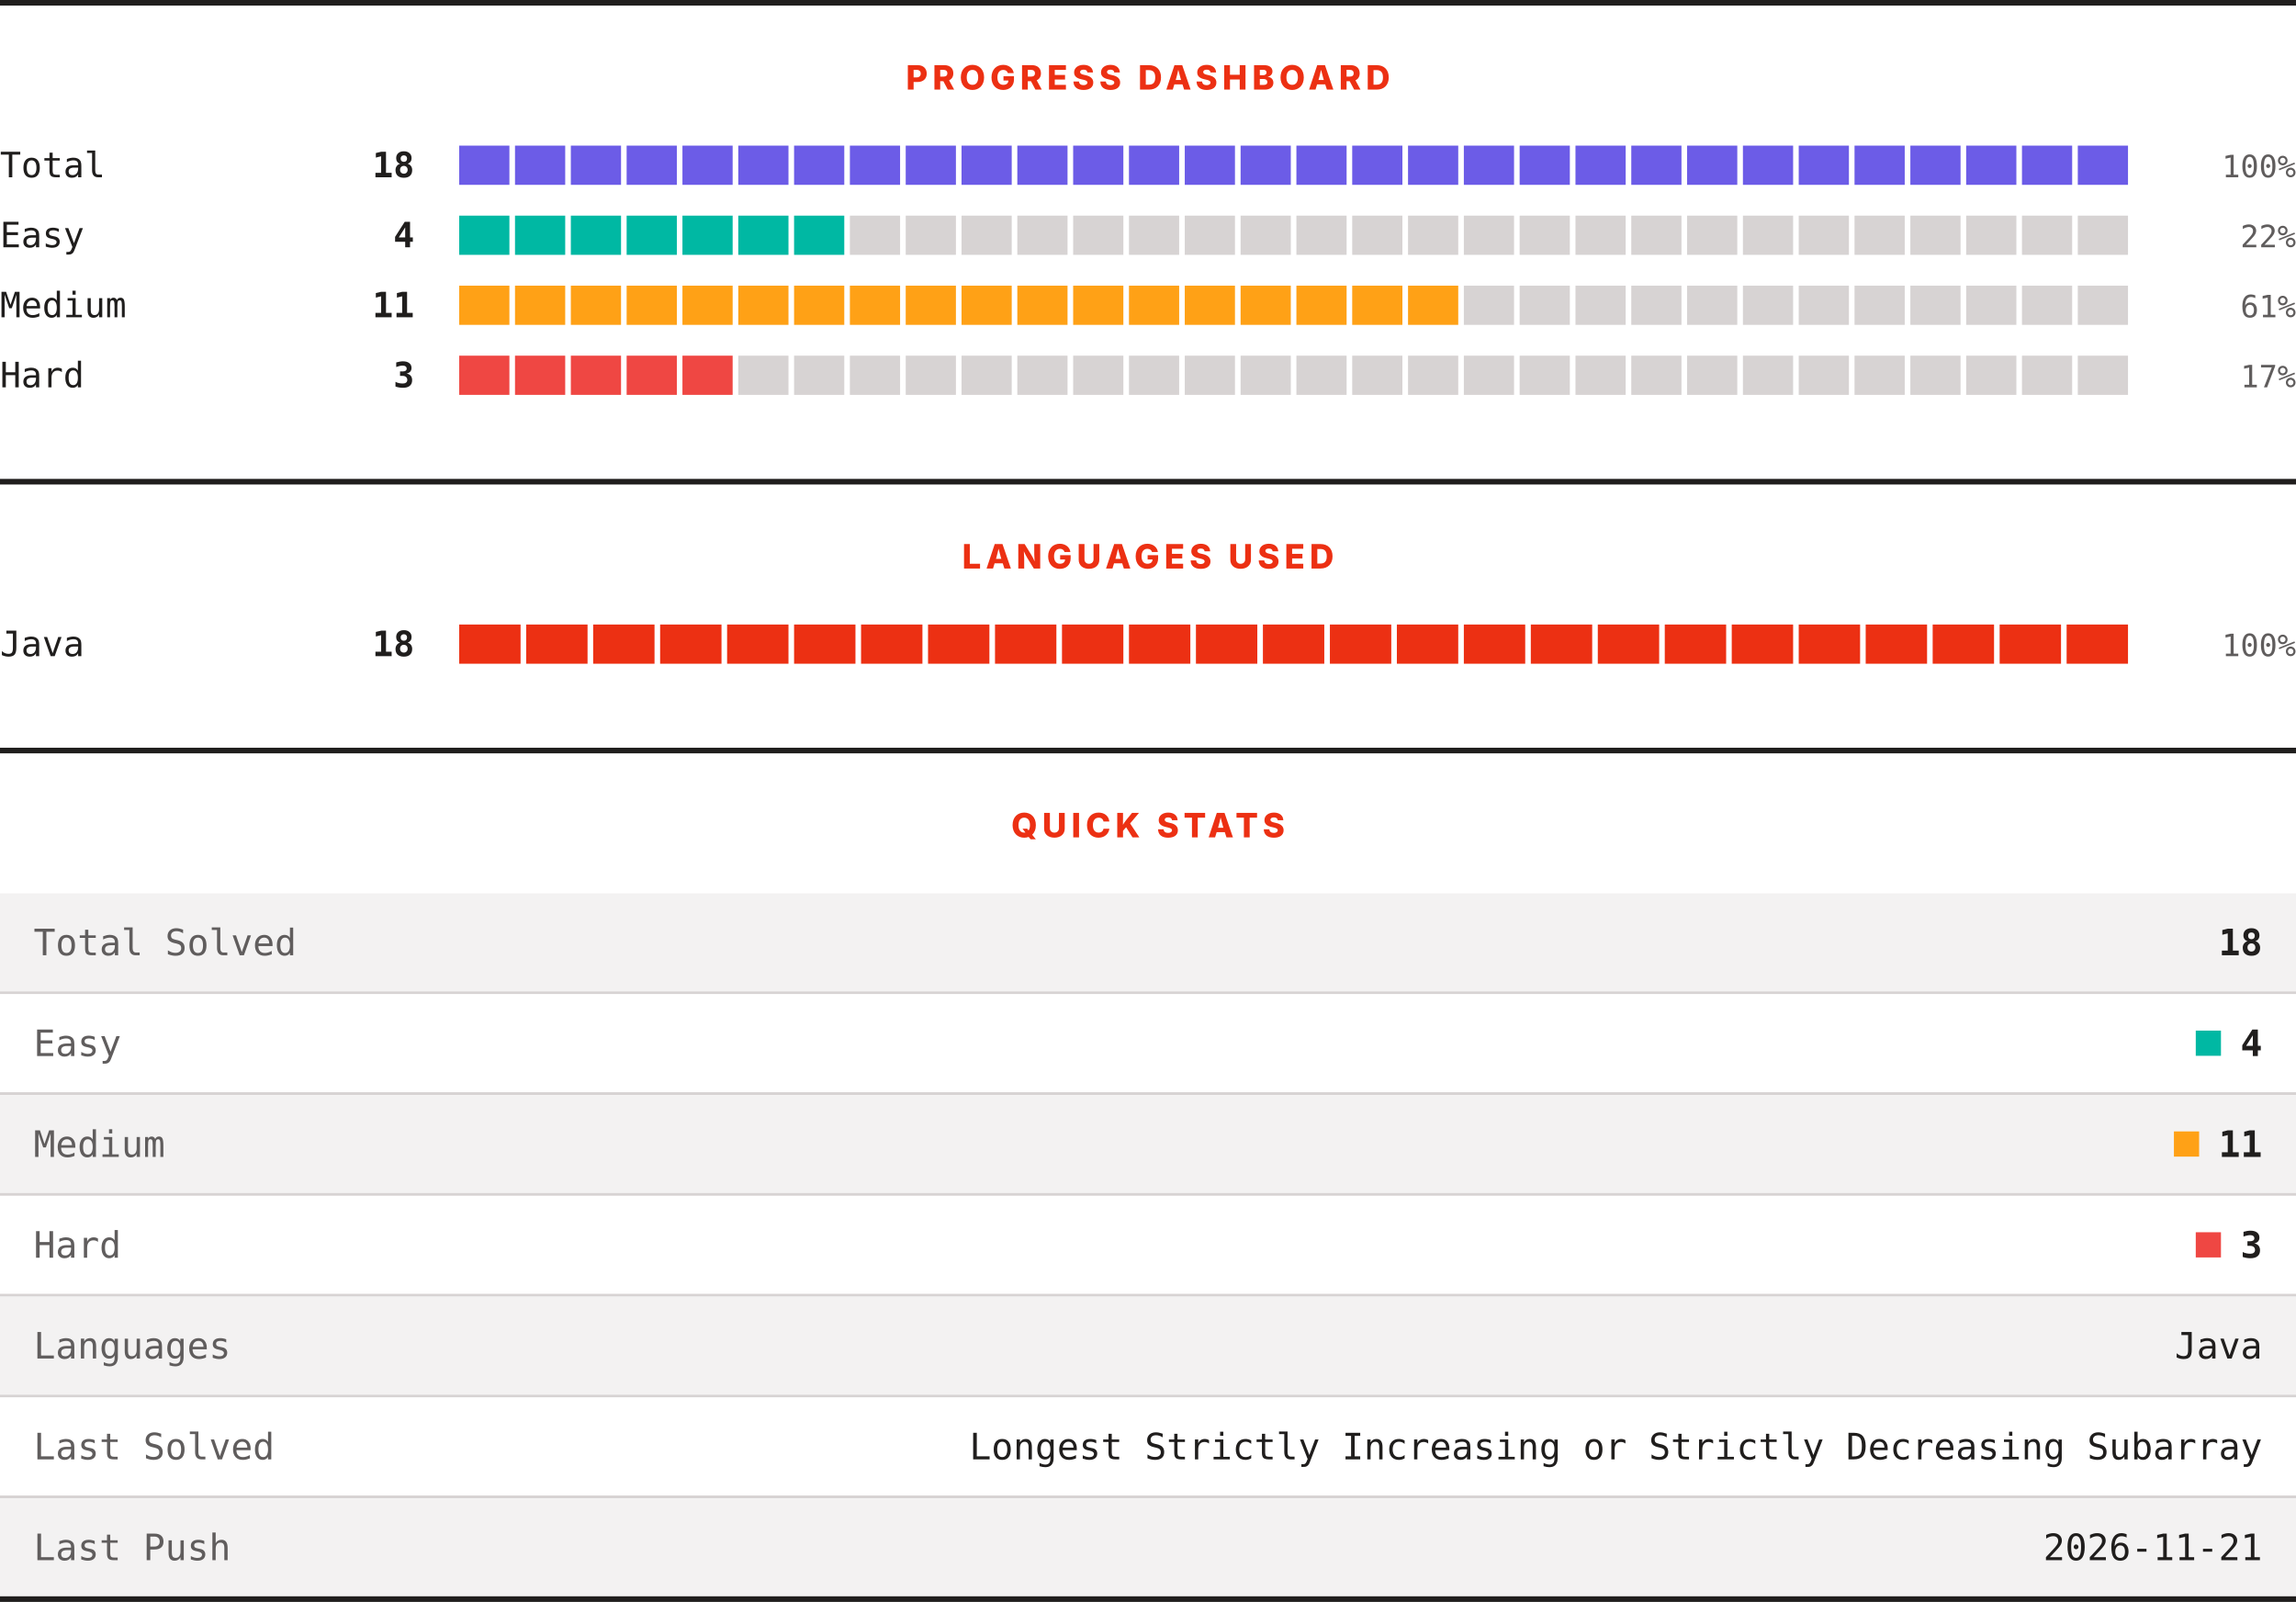
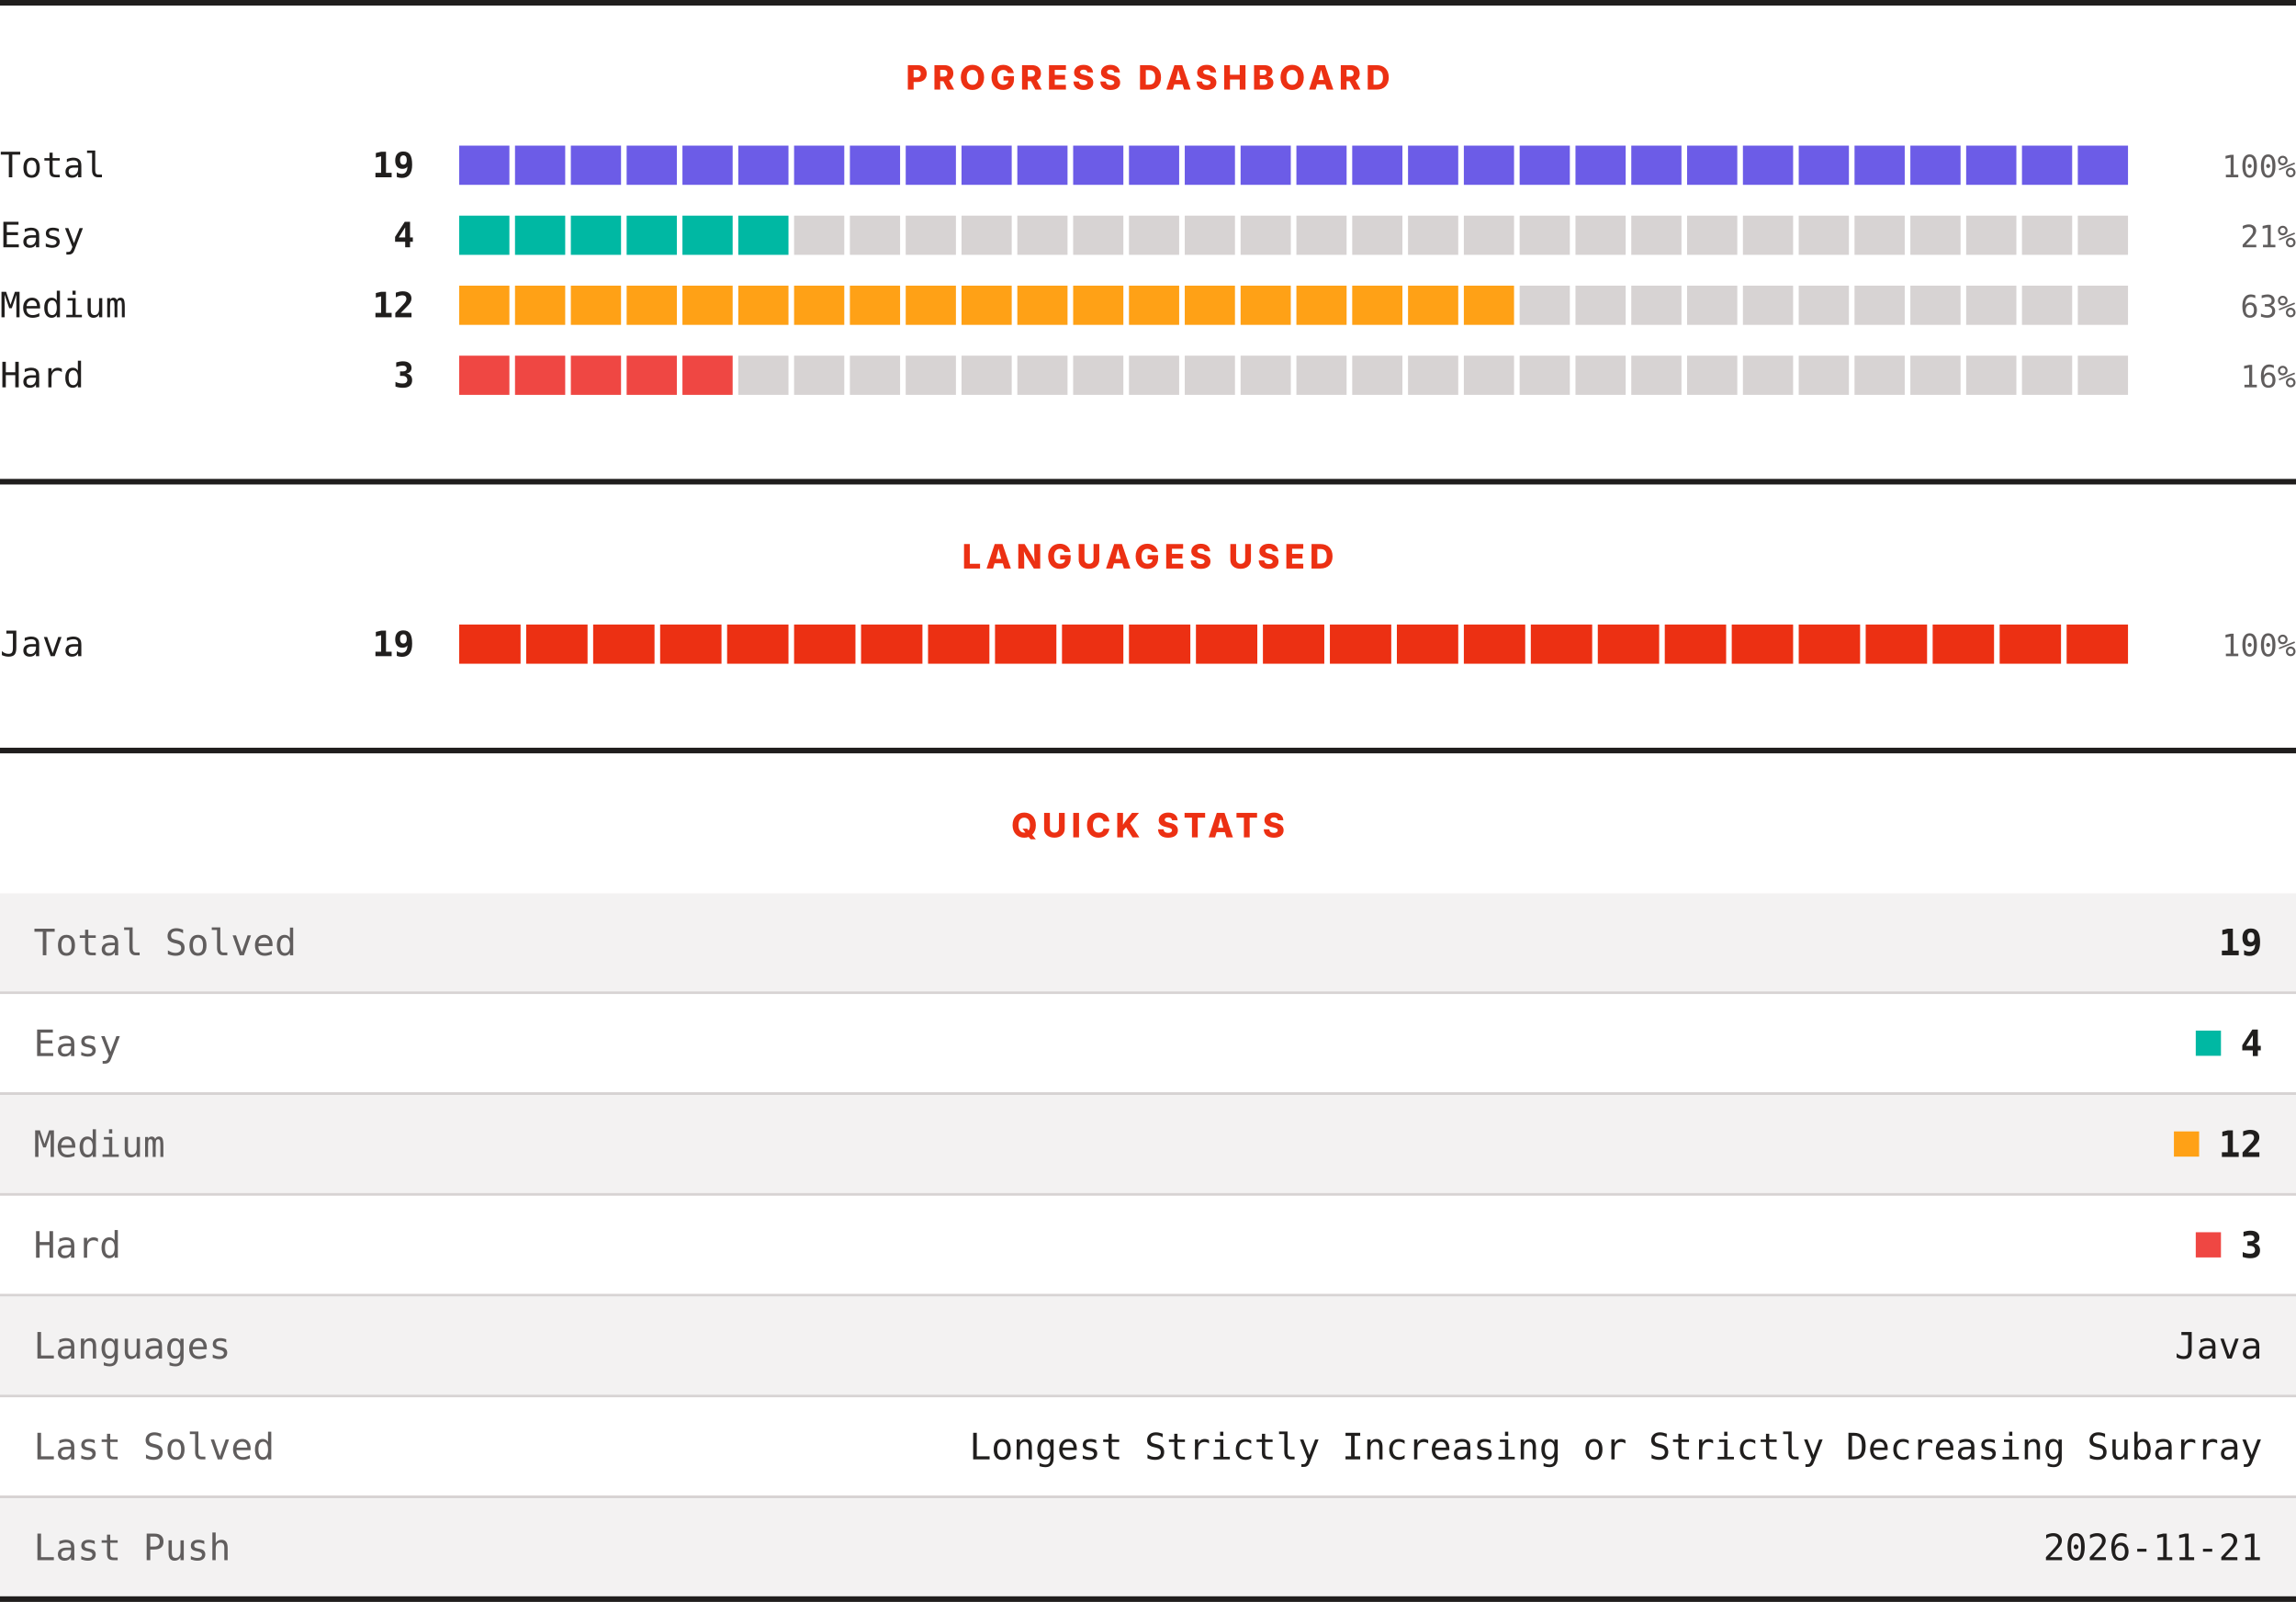
<svg xmlns="http://www.w3.org/2000/svg" width="820" height="572" viewBox="0 0 820 572" role="img" aria-label="LeetCode progress, languages and quick stats">
  <rect width="820" height="572" fill="#ffffff" />
  <rect x="0" y="0" width="820" height="2" fill="#201e1d" />
  <text x="410" y="32" text-anchor="middle" font-family="Archivo, system-ui, -apple-system, Segoe UI, sans-serif" font-size="12" font-weight="800" letter-spacing="1.68" fill="#ec3013">PROGRESS DASHBOARD</text>
  <text x="0" y="63.3" font-family="ui-monospace, SFMono-Regular, Menlo, Consolas, monospace" font-size="12.5" fill="#201e1d">Total</text>
-   <text x="148" y="63.3" text-anchor="end" font-family="ui-monospace, SFMono-Regular, Menlo, Consolas, monospace" font-size="12.5" font-weight="700" fill="#201e1d">18</text>
+   <text x="148" y="63.3" text-anchor="end" font-family="ui-monospace, SFMono-Regular, Menlo, Consolas, monospace" font-size="12.5" font-weight="700" fill="#201e1d">19</text>
  <rect x="164.00" y="52" width="17.93" height="14" fill="#6c5ce7" />
  <rect x="183.93" y="52" width="17.93" height="14" fill="#6c5ce7" />
  <rect x="203.87" y="52" width="17.93" height="14" fill="#6c5ce7" />
  <rect x="223.80" y="52" width="17.93" height="14" fill="#6c5ce7" />
  <rect x="243.73" y="52" width="17.93" height="14" fill="#6c5ce7" />
  <rect x="263.67" y="52" width="17.93" height="14" fill="#6c5ce7" />
  <rect x="283.60" y="52" width="17.93" height="14" fill="#6c5ce7" />
  <rect x="303.53" y="52" width="17.93" height="14" fill="#6c5ce7" />
  <rect x="323.47" y="52" width="17.93" height="14" fill="#6c5ce7" />
  <rect x="343.40" y="52" width="17.93" height="14" fill="#6c5ce7" />
  <rect x="363.33" y="52" width="17.93" height="14" fill="#6c5ce7" />
  <rect x="383.27" y="52" width="17.93" height="14" fill="#6c5ce7" />
  <rect x="403.20" y="52" width="17.93" height="14" fill="#6c5ce7" />
  <rect x="423.13" y="52" width="17.93" height="14" fill="#6c5ce7" />
  <rect x="443.07" y="52" width="17.93" height="14" fill="#6c5ce7" />
  <rect x="463.00" y="52" width="17.93" height="14" fill="#6c5ce7" />
  <rect x="482.93" y="52" width="17.93" height="14" fill="#6c5ce7" />
  <rect x="502.87" y="52" width="17.93" height="14" fill="#6c5ce7" />
  <rect x="522.80" y="52" width="17.93" height="14" fill="#6c5ce7" />
  <rect x="542.73" y="52" width="17.93" height="14" fill="#6c5ce7" />
  <rect x="562.67" y="52" width="17.93" height="14" fill="#6c5ce7" />
  <rect x="582.60" y="52" width="17.93" height="14" fill="#6c5ce7" />
  <rect x="602.53" y="52" width="17.93" height="14" fill="#6c5ce7" />
  <rect x="622.47" y="52" width="17.93" height="14" fill="#6c5ce7" />
  <rect x="642.40" y="52" width="17.93" height="14" fill="#6c5ce7" />
  <rect x="662.33" y="52" width="17.93" height="14" fill="#6c5ce7" />
  <rect x="682.27" y="52" width="17.93" height="14" fill="#6c5ce7" />
  <rect x="702.20" y="52" width="17.93" height="14" fill="#6c5ce7" />
  <rect x="722.13" y="52" width="17.93" height="14" fill="#6c5ce7" />
  <rect x="742.07" y="52" width="17.93" height="14" fill="#6c5ce7" />
  <text x="820" y="63.3" text-anchor="end" font-family="ui-monospace, SFMono-Regular, Menlo, Consolas, monospace" font-size="11" fill="#605d5d">100%</text>
  <text x="0" y="88.3" font-family="ui-monospace, SFMono-Regular, Menlo, Consolas, monospace" font-size="12.5" fill="#201e1d">Easy</text>
  <text x="148" y="88.3" text-anchor="end" font-family="ui-monospace, SFMono-Regular, Menlo, Consolas, monospace" font-size="12.5" font-weight="700" fill="#201e1d">4</text>
  <rect x="164.00" y="77" width="17.93" height="14" fill="#00b8a3" />
  <rect x="183.93" y="77" width="17.93" height="14" fill="#00b8a3" />
  <rect x="203.87" y="77" width="17.93" height="14" fill="#00b8a3" />
  <rect x="223.80" y="77" width="17.93" height="14" fill="#00b8a3" />
  <rect x="243.73" y="77" width="17.93" height="14" fill="#00b8a3" />
  <rect x="263.67" y="77" width="17.93" height="14" fill="#00b8a3" />
-   <rect x="283.60" y="77" width="17.93" height="14" fill="#00b8a3" />
+   <rect x="283.60" y="77" width="17.93" height="14" fill="#d7d3d3" />
  <rect x="303.53" y="77" width="17.93" height="14" fill="#d7d3d3" />
  <rect x="323.47" y="77" width="17.93" height="14" fill="#d7d3d3" />
  <rect x="343.40" y="77" width="17.93" height="14" fill="#d7d3d3" />
  <rect x="363.33" y="77" width="17.93" height="14" fill="#d7d3d3" />
  <rect x="383.27" y="77" width="17.93" height="14" fill="#d7d3d3" />
  <rect x="403.20" y="77" width="17.93" height="14" fill="#d7d3d3" />
  <rect x="423.13" y="77" width="17.93" height="14" fill="#d7d3d3" />
  <rect x="443.07" y="77" width="17.93" height="14" fill="#d7d3d3" />
  <rect x="463.00" y="77" width="17.93" height="14" fill="#d7d3d3" />
  <rect x="482.93" y="77" width="17.93" height="14" fill="#d7d3d3" />
  <rect x="502.87" y="77" width="17.93" height="14" fill="#d7d3d3" />
  <rect x="522.80" y="77" width="17.93" height="14" fill="#d7d3d3" />
  <rect x="542.73" y="77" width="17.93" height="14" fill="#d7d3d3" />
  <rect x="562.67" y="77" width="17.93" height="14" fill="#d7d3d3" />
  <rect x="582.60" y="77" width="17.93" height="14" fill="#d7d3d3" />
  <rect x="602.53" y="77" width="17.93" height="14" fill="#d7d3d3" />
  <rect x="622.47" y="77" width="17.93" height="14" fill="#d7d3d3" />
  <rect x="642.40" y="77" width="17.93" height="14" fill="#d7d3d3" />
  <rect x="662.33" y="77" width="17.93" height="14" fill="#d7d3d3" />
  <rect x="682.27" y="77" width="17.93" height="14" fill="#d7d3d3" />
  <rect x="702.20" y="77" width="17.93" height="14" fill="#d7d3d3" />
  <rect x="722.13" y="77" width="17.93" height="14" fill="#d7d3d3" />
  <rect x="742.07" y="77" width="17.93" height="14" fill="#d7d3d3" />
-   <text x="820" y="88.3" text-anchor="end" font-family="ui-monospace, SFMono-Regular, Menlo, Consolas, monospace" font-size="11" fill="#605d5d">22%</text>
+   <text x="820" y="88.3" text-anchor="end" font-family="ui-monospace, SFMono-Regular, Menlo, Consolas, monospace" font-size="11" fill="#605d5d">21%</text>
  <text x="0" y="113.3" font-family="ui-monospace, SFMono-Regular, Menlo, Consolas, monospace" font-size="12.5" fill="#201e1d">Medium</text>
-   <text x="148" y="113.3" text-anchor="end" font-family="ui-monospace, SFMono-Regular, Menlo, Consolas, monospace" font-size="12.5" font-weight="700" fill="#201e1d">11</text>
+   <text x="148" y="113.3" text-anchor="end" font-family="ui-monospace, SFMono-Regular, Menlo, Consolas, monospace" font-size="12.5" font-weight="700" fill="#201e1d">12</text>
  <rect x="164.00" y="102" width="17.93" height="14" fill="#ffa116" />
  <rect x="183.93" y="102" width="17.93" height="14" fill="#ffa116" />
  <rect x="203.87" y="102" width="17.93" height="14" fill="#ffa116" />
  <rect x="223.80" y="102" width="17.93" height="14" fill="#ffa116" />
  <rect x="243.73" y="102" width="17.93" height="14" fill="#ffa116" />
  <rect x="263.67" y="102" width="17.93" height="14" fill="#ffa116" />
  <rect x="283.60" y="102" width="17.93" height="14" fill="#ffa116" />
  <rect x="303.53" y="102" width="17.93" height="14" fill="#ffa116" />
  <rect x="323.47" y="102" width="17.93" height="14" fill="#ffa116" />
  <rect x="343.40" y="102" width="17.93" height="14" fill="#ffa116" />
  <rect x="363.33" y="102" width="17.93" height="14" fill="#ffa116" />
  <rect x="383.27" y="102" width="17.93" height="14" fill="#ffa116" />
  <rect x="403.20" y="102" width="17.93" height="14" fill="#ffa116" />
  <rect x="423.13" y="102" width="17.93" height="14" fill="#ffa116" />
  <rect x="443.07" y="102" width="17.93" height="14" fill="#ffa116" />
  <rect x="463.00" y="102" width="17.93" height="14" fill="#ffa116" />
  <rect x="482.93" y="102" width="17.93" height="14" fill="#ffa116" />
  <rect x="502.87" y="102" width="17.93" height="14" fill="#ffa116" />
-   <rect x="522.80" y="102" width="17.93" height="14" fill="#d7d3d3" />
+   <rect x="522.80" y="102" width="17.93" height="14" fill="#ffa116" />
  <rect x="542.73" y="102" width="17.93" height="14" fill="#d7d3d3" />
  <rect x="562.67" y="102" width="17.93" height="14" fill="#d7d3d3" />
  <rect x="582.60" y="102" width="17.93" height="14" fill="#d7d3d3" />
  <rect x="602.53" y="102" width="17.93" height="14" fill="#d7d3d3" />
  <rect x="622.47" y="102" width="17.93" height="14" fill="#d7d3d3" />
  <rect x="642.40" y="102" width="17.93" height="14" fill="#d7d3d3" />
  <rect x="662.33" y="102" width="17.93" height="14" fill="#d7d3d3" />
  <rect x="682.27" y="102" width="17.93" height="14" fill="#d7d3d3" />
  <rect x="702.20" y="102" width="17.93" height="14" fill="#d7d3d3" />
  <rect x="722.13" y="102" width="17.93" height="14" fill="#d7d3d3" />
  <rect x="742.07" y="102" width="17.93" height="14" fill="#d7d3d3" />
-   <text x="820" y="113.3" text-anchor="end" font-family="ui-monospace, SFMono-Regular, Menlo, Consolas, monospace" font-size="11" fill="#605d5d">61%</text>
+   <text x="820" y="113.3" text-anchor="end" font-family="ui-monospace, SFMono-Regular, Menlo, Consolas, monospace" font-size="11" fill="#605d5d">63%</text>
  <text x="0" y="138.3" font-family="ui-monospace, SFMono-Regular, Menlo, Consolas, monospace" font-size="12.5" fill="#201e1d">Hard</text>
  <text x="148" y="138.3" text-anchor="end" font-family="ui-monospace, SFMono-Regular, Menlo, Consolas, monospace" font-size="12.5" font-weight="700" fill="#201e1d">3</text>
  <rect x="164.00" y="127" width="17.93" height="14" fill="#ef4743" />
  <rect x="183.93" y="127" width="17.93" height="14" fill="#ef4743" />
  <rect x="203.87" y="127" width="17.93" height="14" fill="#ef4743" />
  <rect x="223.80" y="127" width="17.93" height="14" fill="#ef4743" />
  <rect x="243.73" y="127" width="17.93" height="14" fill="#ef4743" />
  <rect x="263.67" y="127" width="17.93" height="14" fill="#d7d3d3" />
  <rect x="283.60" y="127" width="17.93" height="14" fill="#d7d3d3" />
  <rect x="303.53" y="127" width="17.93" height="14" fill="#d7d3d3" />
  <rect x="323.47" y="127" width="17.93" height="14" fill="#d7d3d3" />
  <rect x="343.40" y="127" width="17.93" height="14" fill="#d7d3d3" />
  <rect x="363.33" y="127" width="17.93" height="14" fill="#d7d3d3" />
  <rect x="383.27" y="127" width="17.93" height="14" fill="#d7d3d3" />
  <rect x="403.20" y="127" width="17.93" height="14" fill="#d7d3d3" />
  <rect x="423.13" y="127" width="17.93" height="14" fill="#d7d3d3" />
  <rect x="443.07" y="127" width="17.93" height="14" fill="#d7d3d3" />
  <rect x="463.00" y="127" width="17.93" height="14" fill="#d7d3d3" />
  <rect x="482.93" y="127" width="17.93" height="14" fill="#d7d3d3" />
  <rect x="502.87" y="127" width="17.93" height="14" fill="#d7d3d3" />
  <rect x="522.80" y="127" width="17.93" height="14" fill="#d7d3d3" />
  <rect x="542.73" y="127" width="17.93" height="14" fill="#d7d3d3" />
  <rect x="562.67" y="127" width="17.93" height="14" fill="#d7d3d3" />
  <rect x="582.60" y="127" width="17.93" height="14" fill="#d7d3d3" />
  <rect x="602.53" y="127" width="17.93" height="14" fill="#d7d3d3" />
  <rect x="622.47" y="127" width="17.93" height="14" fill="#d7d3d3" />
  <rect x="642.40" y="127" width="17.93" height="14" fill="#d7d3d3" />
  <rect x="662.33" y="127" width="17.93" height="14" fill="#d7d3d3" />
  <rect x="682.27" y="127" width="17.93" height="14" fill="#d7d3d3" />
  <rect x="702.20" y="127" width="17.93" height="14" fill="#d7d3d3" />
  <rect x="722.13" y="127" width="17.93" height="14" fill="#d7d3d3" />
  <rect x="742.07" y="127" width="17.93" height="14" fill="#d7d3d3" />
-   <text x="820" y="138.3" text-anchor="end" font-family="ui-monospace, SFMono-Regular, Menlo, Consolas, monospace" font-size="11" fill="#605d5d">17%</text>
+   <text x="820" y="138.3" text-anchor="end" font-family="ui-monospace, SFMono-Regular, Menlo, Consolas, monospace" font-size="11" fill="#605d5d">16%</text>
  <rect x="0" y="171" width="820" height="2" fill="#201e1d" />
  <text x="410" y="203" text-anchor="middle" font-family="Archivo, system-ui, -apple-system, Segoe UI, sans-serif" font-size="12" font-weight="800" letter-spacing="1.68" fill="#ec3013">LANGUAGES USED</text>
  <text x="0" y="234.3" font-family="ui-monospace, SFMono-Regular, Menlo, Consolas, monospace" font-size="12.5" fill="#201e1d">Java</text>
-   <text x="148" y="234.3" text-anchor="end" font-family="ui-monospace, SFMono-Regular, Menlo, Consolas, monospace" font-size="12.5" font-weight="700" fill="#201e1d">18</text>
+   <text x="148" y="234.3" text-anchor="end" font-family="ui-monospace, SFMono-Regular, Menlo, Consolas, monospace" font-size="12.5" font-weight="700" fill="#201e1d">19</text>
  <rect x="164.00" y="223" width="21.92" height="14" fill="#ec3013" />
  <rect x="187.92" y="223" width="21.92" height="14" fill="#ec3013" />
  <rect x="211.84" y="223" width="21.92" height="14" fill="#ec3013" />
  <rect x="235.76" y="223" width="21.92" height="14" fill="#ec3013" />
  <rect x="259.68" y="223" width="21.92" height="14" fill="#ec3013" />
  <rect x="283.60" y="223" width="21.92" height="14" fill="#ec3013" />
  <rect x="307.52" y="223" width="21.92" height="14" fill="#ec3013" />
  <rect x="331.44" y="223" width="21.92" height="14" fill="#ec3013" />
  <rect x="355.36" y="223" width="21.92" height="14" fill="#ec3013" />
  <rect x="379.28" y="223" width="21.92" height="14" fill="#ec3013" />
  <rect x="403.20" y="223" width="21.92" height="14" fill="#ec3013" />
  <rect x="427.12" y="223" width="21.92" height="14" fill="#ec3013" />
  <rect x="451.04" y="223" width="21.92" height="14" fill="#ec3013" />
  <rect x="474.96" y="223" width="21.92" height="14" fill="#ec3013" />
  <rect x="498.88" y="223" width="21.92" height="14" fill="#ec3013" />
  <rect x="522.80" y="223" width="21.92" height="14" fill="#ec3013" />
  <rect x="546.72" y="223" width="21.92" height="14" fill="#ec3013" />
  <rect x="570.64" y="223" width="21.92" height="14" fill="#ec3013" />
  <rect x="594.56" y="223" width="21.92" height="14" fill="#ec3013" />
  <rect x="618.48" y="223" width="21.92" height="14" fill="#ec3013" />
  <rect x="642.40" y="223" width="21.92" height="14" fill="#ec3013" />
  <rect x="666.32" y="223" width="21.92" height="14" fill="#ec3013" />
  <rect x="690.24" y="223" width="21.92" height="14" fill="#ec3013" />
  <rect x="714.16" y="223" width="21.92" height="14" fill="#ec3013" />
  <rect x="738.08" y="223" width="21.92" height="14" fill="#ec3013" />
  <text x="820" y="234.3" text-anchor="end" font-family="ui-monospace, SFMono-Regular, Menlo, Consolas, monospace" font-size="11" fill="#605d5d">100%</text>
  <rect x="0" y="267" width="820" height="2" fill="#201e1d" />
  <text x="410" y="299" text-anchor="middle" font-family="Archivo, system-ui, -apple-system, Segoe UI, sans-serif" font-size="12" font-weight="800" letter-spacing="1.68" fill="#ec3013">QUICK STATS</text>
  <rect x="0" y="319" width="820" height="35" fill="#f3f2f2" />
  <text x="12" y="341.1" font-family="ui-monospace, SFMono-Regular, Menlo, Consolas, monospace" font-size="13" fill="#605d5d">Total Solved</text>
-   <text x="808" y="341.1" text-anchor="end" font-family="ui-monospace, SFMono-Regular, Menlo, Consolas, monospace" font-size="13" font-weight="700" fill="#201e1d">18</text>
+   <text x="808" y="341.1" text-anchor="end" font-family="ui-monospace, SFMono-Regular, Menlo, Consolas, monospace" font-size="13" font-weight="700" fill="#201e1d">19</text>
  <rect x="0" y="354" width="820" height="1" fill="#d7d3d3" />
  <rect x="0" y="355" width="820" height="35" fill="#ffffff" />
  <text x="12" y="377.1" font-family="ui-monospace, SFMono-Regular, Menlo, Consolas, monospace" font-size="13" fill="#605d5d">Easy</text>
  <rect x="784.2" y="368" width="9" height="9" fill="#00b8a3" />
  <text x="808" y="377.1" text-anchor="end" font-family="ui-monospace, SFMono-Regular, Menlo, Consolas, monospace" font-size="13" font-weight="700" fill="#201e1d">4</text>
  <rect x="0" y="390" width="820" height="1" fill="#d7d3d3" />
  <rect x="0" y="391" width="820" height="35" fill="#f3f2f2" />
  <text x="12" y="413.1" font-family="ui-monospace, SFMono-Regular, Menlo, Consolas, monospace" font-size="13" fill="#605d5d">Medium</text>
  <rect x="776.4" y="404" width="9" height="9" fill="#ffa116" />
-   <text x="808" y="413.1" text-anchor="end" font-family="ui-monospace, SFMono-Regular, Menlo, Consolas, monospace" font-size="13" font-weight="700" fill="#201e1d">11</text>
+   <text x="808" y="413.1" text-anchor="end" font-family="ui-monospace, SFMono-Regular, Menlo, Consolas, monospace" font-size="13" font-weight="700" fill="#201e1d">12</text>
  <rect x="0" y="426" width="820" height="1" fill="#d7d3d3" />
  <rect x="0" y="427" width="820" height="35" fill="#ffffff" />
  <text x="12" y="449.1" font-family="ui-monospace, SFMono-Regular, Menlo, Consolas, monospace" font-size="13" fill="#605d5d">Hard</text>
  <rect x="784.2" y="440" width="9" height="9" fill="#ef4743" />
  <text x="808" y="449.1" text-anchor="end" font-family="ui-monospace, SFMono-Regular, Menlo, Consolas, monospace" font-size="13" font-weight="700" fill="#201e1d">3</text>
  <rect x="0" y="462" width="820" height="1" fill="#d7d3d3" />
  <rect x="0" y="463" width="820" height="35" fill="#f3f2f2" />
  <text x="12" y="485.1" font-family="ui-monospace, SFMono-Regular, Menlo, Consolas, monospace" font-size="13" fill="#605d5d">Languages</text>
  <text x="808" y="485.1" text-anchor="end" font-family="ui-monospace, SFMono-Regular, Menlo, Consolas, monospace" font-size="13" fill="#201e1d">Java</text>
  <rect x="0" y="498" width="820" height="1" fill="#d7d3d3" />
  <rect x="0" y="499" width="820" height="35" fill="#ffffff" />
  <text x="12" y="521.1" font-family="ui-monospace, SFMono-Regular, Menlo, Consolas, monospace" font-size="13" fill="#605d5d">Last Solved</text>
  <text x="808" y="521.1" text-anchor="end" font-family="ui-monospace, SFMono-Regular, Menlo, Consolas, monospace" font-size="13" fill="#201e1d">Longest Strictly Increasing or Strictly Decreasing Subarray</text>
  <rect x="0" y="534" width="820" height="1" fill="#d7d3d3" />
  <rect x="0" y="535" width="820" height="35" fill="#f3f2f2" />
  <text x="12" y="557.1" font-family="ui-monospace, SFMono-Regular, Menlo, Consolas, monospace" font-size="13" fill="#605d5d">Last Push</text>
  <text x="808" y="557.1" text-anchor="end" font-family="ui-monospace, SFMono-Regular, Menlo, Consolas, monospace" font-size="13" fill="#201e1d">2026-11-21</text>
  <rect x="0" y="570" width="820" height="2" fill="#201e1d" />
</svg>
